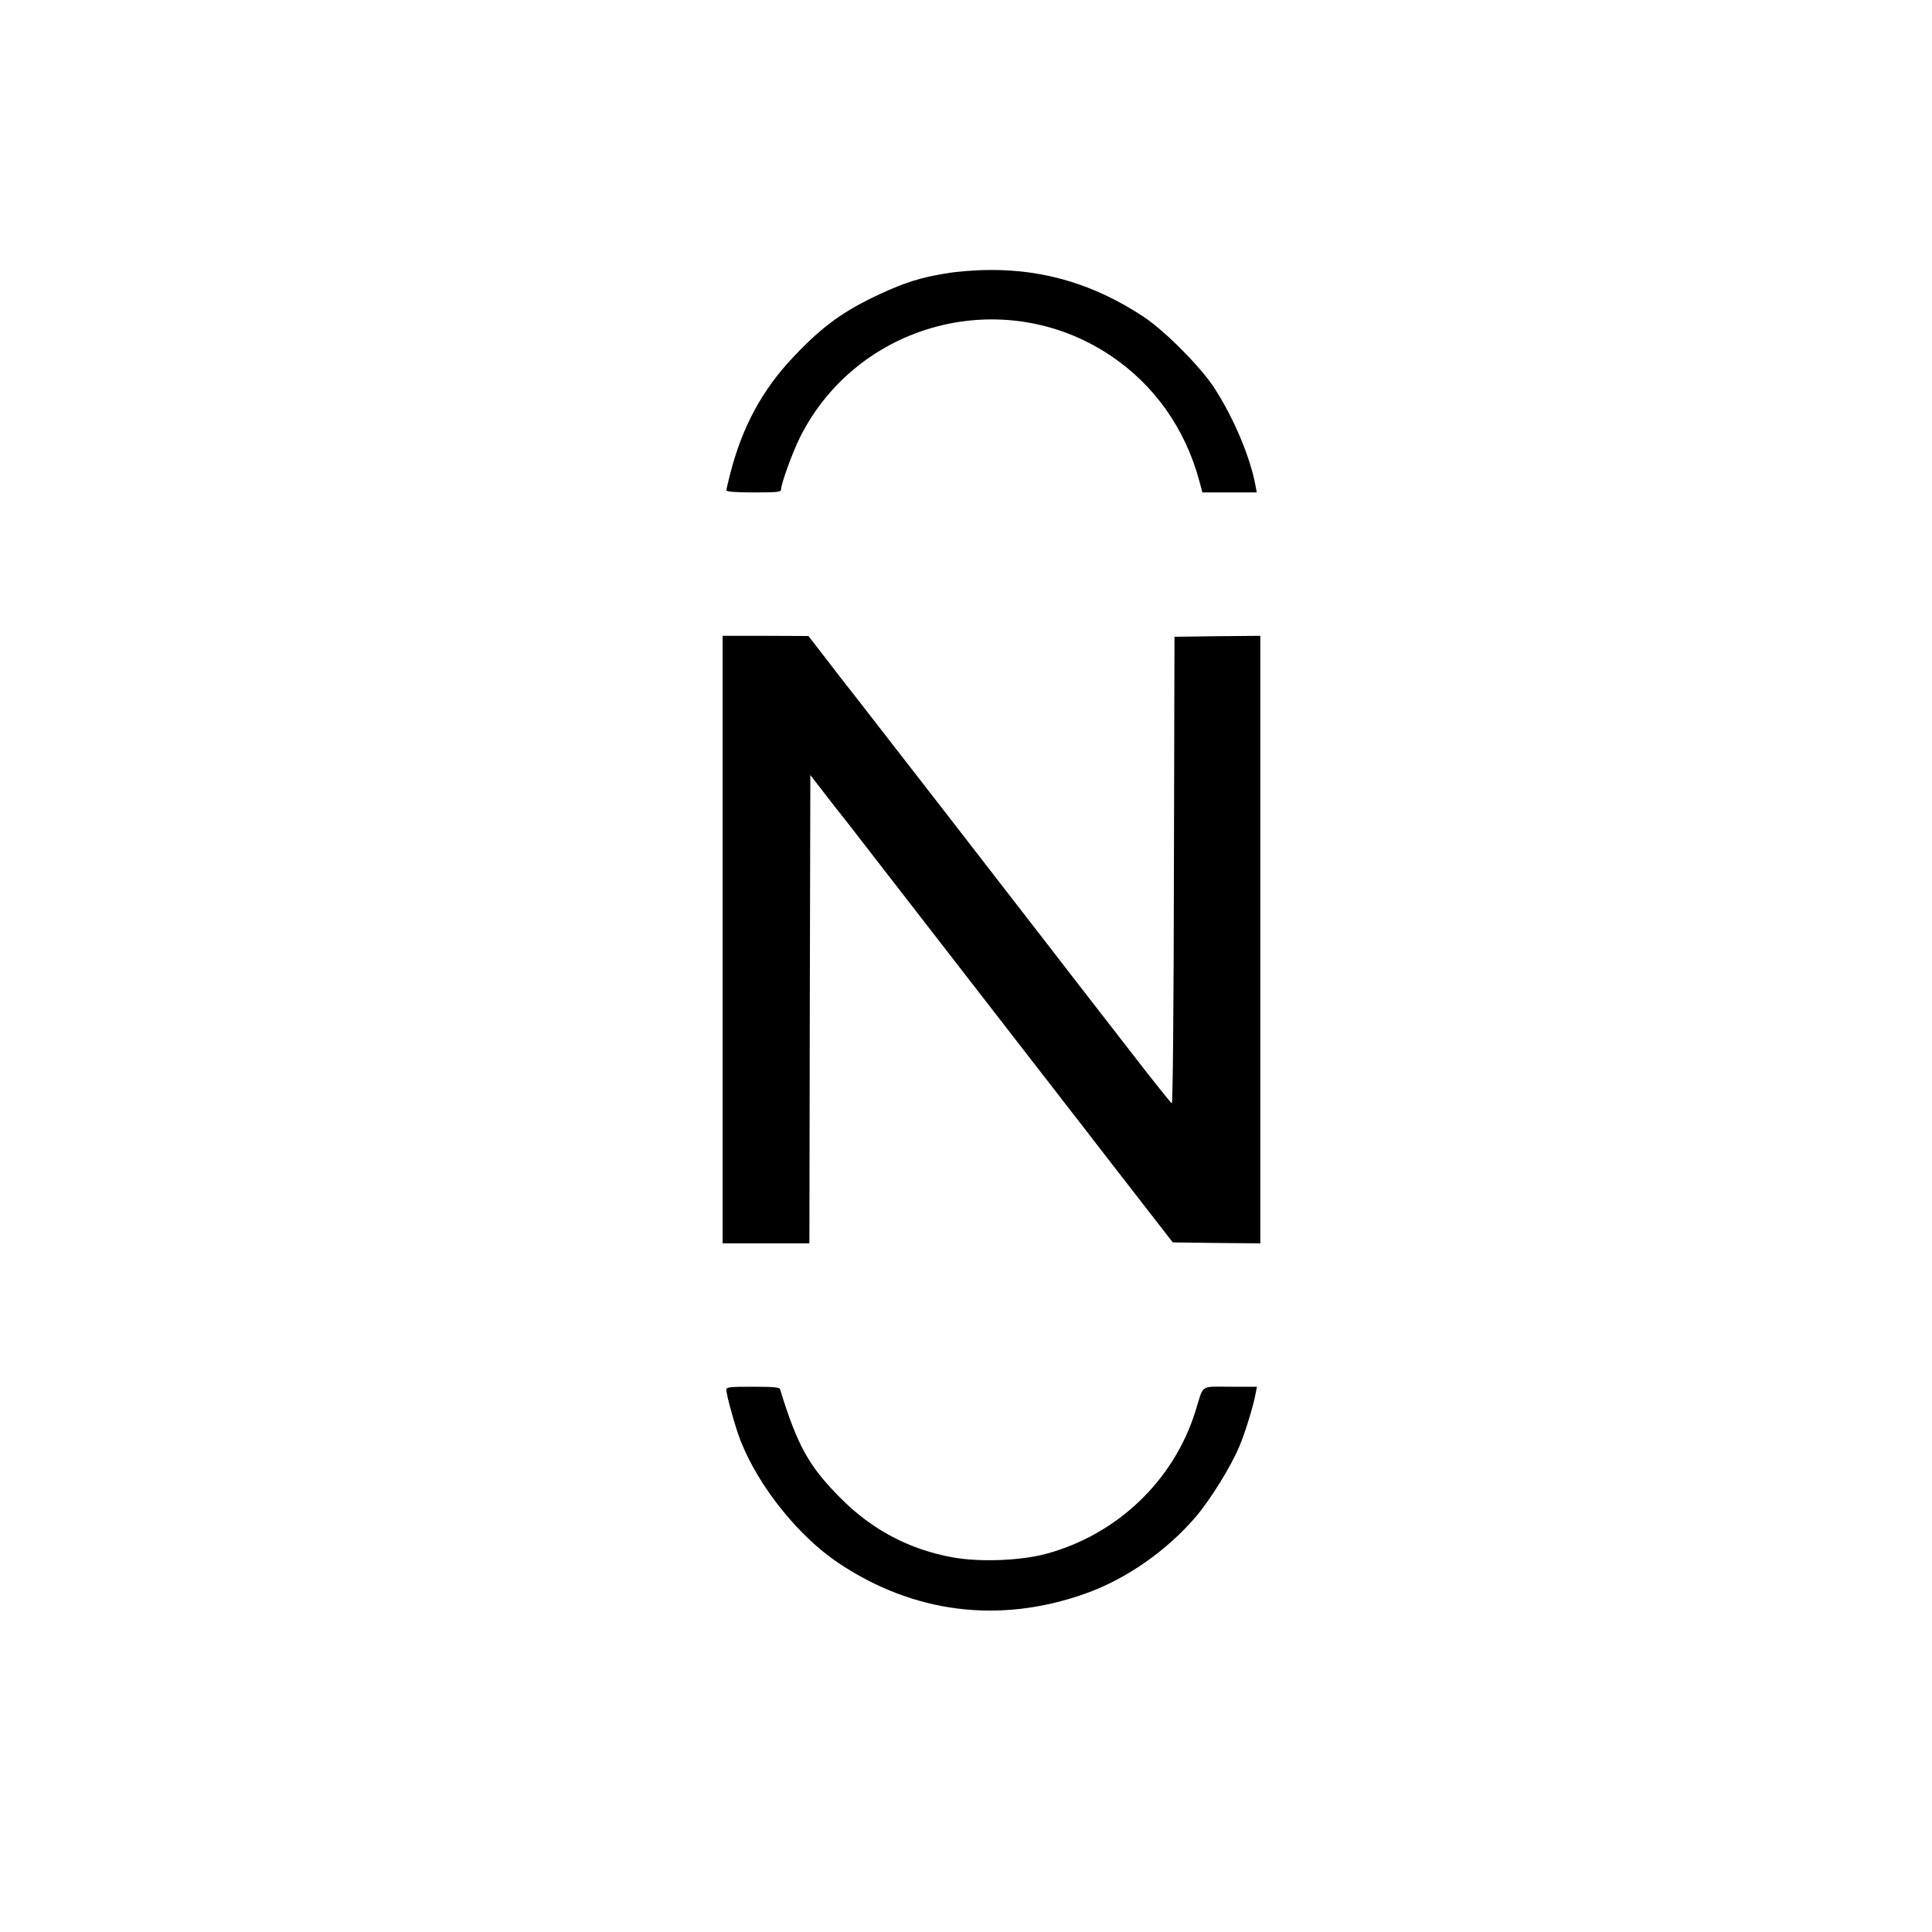
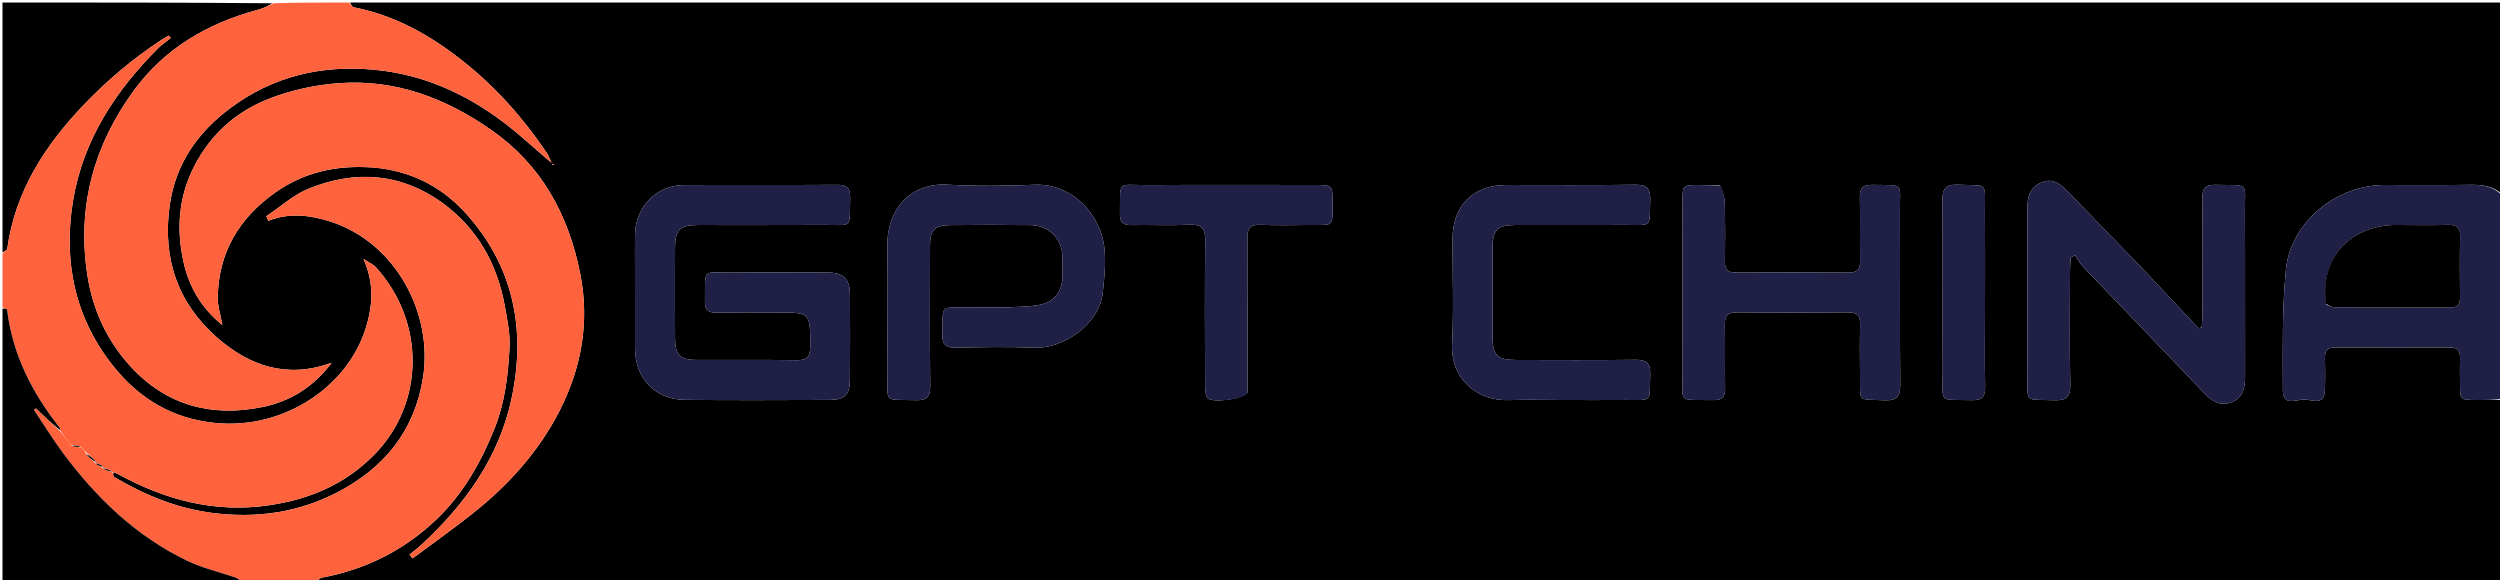
- <svg xmlns="http://www.w3.org/2000/svg" version="1.0" width="1024pt" height="1024pt" viewBox="0 0 1024 1024" preserveAspectRatio="xMidYMid meet">
-   <g transform="translate(0,1024) scale(0.1,-0.1)" fill="#000000" stroke="none">
-     <path d="M5008 8790 c-132 -22 -213 -48 -343 -108 -192 -89 -305 -170 -456 -330 -168 -176 -275 -373 -339 -624 -11 -42 -20 -81 -20 -87 0 -7 48 -11 145 -11 126 0 145 2 145 16 0 31 61 198 101 278 306 607 1078 810 1644 432 232 -155 396 -386 471 -663 l17 -63 144 0 144 0 -7 38 c-28 152 -118 364 -222 522 -74 111 -261 299 -372 372 -257 169 -521 249 -813 247 -76 0 -177 -8 -239 -19z" />
-     <path d="M3830 5260 l0 -1610 230 0 230 0 2 1241 3 1241 75 -97 c41 -53 93 -120 116 -148 34 -44 221 -285 878 -1133 39 -51 125 -161 190 -245 66 -85 152 -197 193 -249 40 -52 162 -210 271 -350 l198 -255 232 -3 232 -2 0 1610 0 1610 -227 -2 -228 -3 -3 -1238 c-1 -717 -6 -1237 -11 -1235 -5 2 -103 124 -217 272 -344 443 -354 457 -443 572 -162 210 -975 1259 -1035 1335 -34 42 -99 127 -146 188 l-85 110 -227 1 -228 0 0 -1610z" />
-     <path d="M3850 2873 c0 -29 48 -200 76 -271 96 -243 307 -505 519 -647 399 -266 852 -322 1303 -163 218 76 436 228 592 411 77 91 185 266 228 369 32 75 75 216 87 282 l7 36 -141 0 c-163 0 -140 16 -185 -130 -115 -368 -416 -655 -793 -756 -134 -36 -348 -44 -490 -19 -232 41 -434 148 -601 318 -166 167 -226 276 -318 575 -2 9 -40 12 -144 12 -127 0 -140 -2 -140 -17z" />
-   </g>
+ <svg xmlns="http://www.w3.org/2000/svg" version="1.1" id="Layer_1" x="0px" y="0px" width="100%" viewBox="0 0 1000 232" enable-background="new 0 0 1000 232" xml:space="preserve">
+   <path fill="#000000" opacity="1" stroke="none" d=" M1001,160   C1001,184.322 1001,208.644 1001,233   C709.978,233 418.956,233 127.129,232.687   C127.15,231.92 127.929,231.215 128.81,231.049   C146.233,227.768 161.56,220.133 174.358,207.985   C185.171,197.722 192.444,184.927 197.93,171.129   C202.022,160.836 203.237,149.93 203.83,139.044   C204.128,133.579 202.921,127.973 201.949,122.51   C198.931,105.545 190.872,91.239 176.942,81.138   C160.471,69.194 142.077,67.899 123.457,75.467   C117.329,77.957 112.141,82.76 106.524,86.506   C106.794,87.111 107.065,87.715 107.335,88.32   C115.754,84.992 124.016,86.022 132.192,88.641   C158.338,97.02 173.286,125.543 169.195,151.1   C165.759,172.564 153.573,187.174 135.143,196.816   C119.605,204.944 102.876,207.428 85.186,205.202   C70.725,203.382 57.919,198.02 45.627,190.786   C45.2,190.534 45.227,189.51 45.406,188.918   C46.207,189.187 46.66,189.354 47.079,189.584   C66.057,199.961 85.971,205.353 107.846,202.077   C123.994,199.658 138.102,193.693 149.709,181.873   C169.964,161.245 170.115,128.754 150.407,106.955   C149.382,105.822 147.822,105.173 145.396,103.554   C149.856,113.678 149.053,122.464 146.248,131.415   C138.945,154.715 113.477,171.926 86.054,169.182   C69.188,167.495 56.09,159.653 45.868,147.123   C29.977,127.643 25.187,104.668 29.218,80.282   C33.211,56.126 46.134,36.403 63.247,19.299   C64.762,17.784 66.59,16.584 68.273,15.238   C68.042,14.9 67.812,14.562 67.582,14.224   C66.562,14.805 65.508,15.332 64.53,15.975   C53.211,23.408 42.946,32.067 33.575,41.865   C17.907,58.246 6.049,76.564 2.892,99.575   C2.816,100.126 1.655,100.528 1,101   C1,67.736 1,34.473 1,1   C36.688,1 72.377,1 108.868,1.304   C107.427,2.406 105.227,3.36 102.937,3.977   C82.899,9.366 65.72,19.478 53.443,36.329   C37.484,58.232 30.747,82.754 34.93,109.971   C37.078,123.942 42.747,136.206 52.155,146.513   C66.45,162.173 84.606,166.985 104.991,162.812   C115.864,160.586 125.205,155.057 132.688,145.085   C114.648,151.701 99.698,146.213 87.022,135.197   C71.15,121.402 64.892,103.481 67.87,82.234   C70.244,65.295 79.264,52.752 92.403,43.036   C109.314,30.532 128.512,25.939 149.566,27.889   C168.889,29.677 185.705,37.174 200.963,48.578   C207.505,53.467 213.492,59.1 220.644,65.17   C219.734,63.238 219.401,62.215 218.825,61.356   C209.353,47.231 198.207,34.709 184.772,24.127   C171.774,13.888 157.772,6.081 141.392,2.899   C140.827,2.789 140.46,1.656 140,1   C427,1 714,1 1001,1   C1001,26.423 1001,51.744 1000.64,77.516   C996.503,73.886 991.643,73.856 986.558,73.942   C975.565,74.13 964.565,73.986 953.568,74.004   C934.485,74.035 916.184,89 914.358,107.906   C912.812,123.919 913.124,140.138 913.152,156.265   C913.163,162.834 918.917,159.597 922.03,159.792   C924.832,159.967 929.695,162.301 929.947,156.232   C930.126,151.907 930.085,147.568 929.985,143.238   C929.918,140.354 930.933,138.968 934.016,138.983   C949.345,139.057 964.675,139.057 980.004,138.983   C983.102,138.968 984.105,140.39 984.013,143.257   C983.908,146.586 983.991,149.921 984.002,153.254   C984.022,159.969 984.025,159.974 990.506,159.998   C994.004,160.01 997.502,160 1001,160  M149.236,67   C163.724,68.149 176.173,74.323 185.766,84.73   C205.403,106.032 210.541,131.736 204.603,159.493   C199.575,182.996 186.03,201.745 168.612,217.857   C167.084,219.271 165.406,220.521 163.797,221.847   C164.204,222.354 164.611,222.86 165.018,223.367   C173.041,217.392 181.217,211.609 189.055,205.4   C203.38,194.052 215.503,180.626 223.825,164.3   C232.628,147.032 235.942,128.736 232.065,109.35   C227.332,85.679 216.532,65.934 196.396,51.902   C178.211,39.23 158.228,31.7 135.892,33.239   C126.293,33.901 116.423,36.034 107.482,39.548   C94.451,44.669 84.22,53.683 77.624,66.633   C71.415,78.825 70.54,91.46 73.311,104.38   C75.458,114.393 80.33,123.163 88.956,130.024   C88.239,125.995 87.041,122.503 87.097,119.03   C87.385,101.041 95.61,87.225 110.14,76.988   C121.594,68.919 134.431,65.967 149.236,67  M254,107.501   C254.001,118.167 253.97,128.832 254.01,139.498   C254.055,151.355 262.112,159.83 273.937,159.942   C293.267,160.126 312.6,160.035 331.931,159.968   C337.942,159.947 339.936,157.86 339.974,151.723   C340.044,140.391 340.031,129.058 339.982,117.726   C339.956,111.598 337.338,109.034 331.113,109.014   C318.447,108.972 305.78,108.885 293.116,109.033   C280.56,109.18 282.165,106.651 281.972,120.634   C281.928,123.863 283.179,125.079 286.387,125.031   C294.551,124.909 302.719,124.999 310.884,125   C324.25,125.001 324.108,125 324.085,138.636   C324.078,142.775 322.728,144.134 318.611,144.072   C305.282,143.874 291.948,144.034 278.616,143.982   C272.05,143.956 270.044,141.909 270.016,135.245   C269.966,123.246 269.978,111.247 270.009,99.249   C270.028,91.942 271.904,90.025 279.109,90.011   C295.941,89.979 312.773,90.076 329.604,89.973   C341.306,89.902 339.78,91.8 340.061,79.151   C340.148,75.265 338.85,73.905 334.899,73.934   C314.402,74.084 293.902,73.932 273.405,74.035   C262.722,74.089 254.232,82.733 254.02,93.503   C253.934,97.835 254.002,102.169 254,107.501  M858.505,109.001   C848.084,98.25 837.65,87.511 827.252,76.738   C824.233,73.61 821.105,70.968 816.371,73.072   C811.885,75.065 810.946,78.829 810.963,83.333   C811.046,105.32 810.94,127.307 811.024,149.294   C811.07,161.485 809.402,159.647 821.534,160.093   C826.473,160.275 828.229,158.913 828.116,153.712   C827.786,138.562 827.991,123.399 828.011,108.241   C828.013,106.529 828.171,104.816 828.256,103.104   C828.836,102.755 829.417,102.406 829.997,102.057   C831.025,103.566 831.865,105.254 833.11,106.556   C849.311,123.507 865.597,140.378 881.789,157.337   C884.903,160.597 888.325,162.676 892.797,160.813   C897.317,158.929 898.057,154.937 898.039,150.464   C897.952,128.811 898.094,107.156 897.965,85.503   C897.887,72.272 900.139,74.312 886.265,73.931   C881.997,73.814 880.887,75.482 880.931,79.481   C881.099,94.97 881.007,110.462 880.984,125.953   C880.982,127.613 880.796,129.273 880.696,130.932   C880.27,131.05 879.844,131.167 879.419,131.284   C872.615,124.022 865.812,116.759 858.505,109.001  M401.481,123.001   C396.817,123.001 392.152,122.945 387.489,123.013   C375.688,123.185 377.261,121.217 376.929,133.754   C376.815,138.048 378.529,139.144 382.506,139.066   C392.83,138.865 403.177,138.624 413.483,139.1   C425.046,139.633 439.654,130.001 441.098,117.108   C441.742,111.355 442.355,105.462 441.818,99.741   C440.482,85.519 428.597,73.293 413.918,73.903   C402.278,74.386 390.572,74.521 378.949,73.869   C364,73.032 354.749,83.952 354.947,98.123   C355.184,114.944 354.913,131.771 355.032,148.595   C355.125,161.678 353.036,159.679 366.34,160.075   C370.685,160.204 372.135,158.837 372.087,154.408   C371.88,135.587 371.982,116.763 372.014,97.939   C372.023,92.146 373.933,90.104 379.759,90.043   C390.586,89.929 401.415,89.908 412.241,90.045   C419.529,90.138 424.732,95.413 424.974,102.627   C425.063,105.29 425.032,107.958 424.986,110.622   C424.883,116.638 421.864,120.762 415.83,121.933   C411.472,122.778 406.931,122.679 401.481,123.001  M688.015,74.195   C685.188,74.13 682.361,74.013 679.534,74.011   C673.02,74.007 673.001,74.03 672.998,80.703   C672.989,103.182 672.883,125.661 673.036,148.139   C673.129,161.82 670.531,159.75 685.365,160.037   C688.805,160.103 690.104,158.845 690.043,155.385   C689.891,146.895 690.122,138.399 689.946,129.911   C689.871,126.269 691.12,124.909 694.836,124.945   C709.654,125.09 724.475,125.098 739.293,124.943   C743.151,124.902 744.136,126.536 744.048,130.04   C743.875,136.862 743.957,143.693 744.01,150.519   C744.093,161.085 742.777,159.644 753.752,160.111   C759.026,160.335 760.142,158.354 760.095,153.496   C759.876,130.52 760.076,107.54 759.966,84.563   C759.909,72.669 761.988,74.209 748.826,73.949   C745.092,73.876 743.874,75.295 743.948,78.923   C744.123,87.412 743.892,95.908 744.045,104.397   C744.107,107.87 742.779,109.069 739.356,109.043   C724.371,108.927 709.385,108.94 694.399,109.03   C691.211,109.05 689.915,107.891 689.969,104.652   C690.095,96.995 690.092,89.332 689.947,81.676   C689.902,79.281 689.237,76.898 688.015,74.195  M625.5,160   C633.661,160 641.822,160.06 649.982,159.985   C661.219,159.882 659.697,161.5 660.093,149.788   C660.253,145.055 658.487,143.859 654.037,143.918   C638.218,144.131 622.395,144.016 606.573,143.993   C598.754,143.982 597.018,142.2 597.005,134.226   C596.986,122.568 596.978,110.91 597.009,99.252   C597.029,91.955 598.912,90.028 606.098,90.011   C620.753,89.976 635.41,90.052 650.065,89.982   C661.133,89.93 659.71,91.359 660.091,80.197   C660.252,75.469 658.864,73.82 653.953,73.897   C636.803,74.165 619.646,73.989 602.492,74.004   C589.282,74.016 581.055,82.234 581.012,95.524   C580.966,109.513 581.548,123.531 580.847,137.485   C580.141,151.528 590.86,160.469 603.517,160.042   C610.504,159.806 617.505,160 625.5,160  M498.942,157.101   C498.964,136.462 499.056,115.823 498.946,95.185   C498.926,91.368 500.045,89.774 504.063,89.934   C510.544,90.191 517.043,90.037 523.534,89.991   C533.97,89.916 532.945,91.158 532.99,80.735   C533.02,74.018 532.978,74.005 525.998,74.003   C503.695,73.996 481.39,73.9 459.088,74.039   C446.571,74.117 448.164,71.654 447.974,85.639   C447.93,88.865 449.185,90.08 452.387,90.03   C460.208,89.907 468.043,90.247 475.851,89.907   C480.64,89.698 482.163,91.249 482.102,96.094   C481.858,115.399 481.979,134.708 482.043,154.016   C482.049,155.769 482.117,157.868 483.04,159.19   C484.414,161.159 496.547,159.98 498.942,157.101  M793.999,124.5   C793.999,111.175 794.07,97.85 793.978,84.525   C793.895,72.539 795.613,74.396 783.285,73.889   C777.981,73.67 776.915,75.69 776.961,80.519   C777.175,103.169 776.964,125.823 777.091,148.475   C777.164,161.754 774.936,159.682 788.765,160.069   C793.074,160.19 794.147,158.443 794.063,154.48   C793.859,144.824 793.998,135.161 793.999,124.5  M220.742,66.071   C221.098,65.957 221.455,65.843 221.811,65.729   C221.353,65.607 220.895,65.485 220.742,66.071  z" />
+   <path fill="#FE633D" opacity="1" stroke="none" d=" M1,101.469   C1.655,100.528 2.816,100.126 2.892,99.575   C6.049,76.564 17.907,58.246 33.575,41.865   C42.946,32.067 53.211,23.408 64.53,15.975   C65.508,15.332 66.562,14.805 67.582,14.224   C67.812,14.562 68.042,14.9 68.273,15.238   C66.59,16.584 64.762,17.784 63.247,19.299   C46.134,36.403 33.211,56.126 29.218,80.282   C25.187,104.668 29.977,127.643 45.868,147.123   C56.09,159.653 69.188,167.495 86.054,169.182   C113.477,171.926 138.945,154.715 146.248,131.415   C149.053,122.464 149.856,113.678 145.396,103.554   C147.822,105.173 149.382,105.822 150.407,106.955   C170.115,128.754 169.964,161.245 149.709,181.873   C138.102,193.693 123.994,199.658 107.846,202.077   C85.971,205.353 66.057,199.961 47.079,189.584   C46.66,189.354 46.207,189.187 45.411,188.959   C45.053,188.927 45.084,189.004 44.924,188.638   C43.481,187.847 42.198,187.422 40.945,187.018   C40.975,187.039 41.033,187.081 41.329,186.719   C40.386,185.897 39.147,185.438 37.933,185.006   C37.958,185.034 38.007,185.089 38.366,184.852   C37.489,183.553 36.254,182.493 34.835,181.267   C33.96,180.396 33.267,179.69 32.179,178.647   C30.664,178.211 29.544,178.113 28.226,177.797   C26.687,175.886 25.346,174.193 24.047,172.113   C24.064,171.561 24.095,171.353 24.005,171.239   C12.928,157.259 5.009,141.878 2.839,123.903   C2.794,123.533 1.638,123.298 1,123   C1,115.979 1,108.958 1,101.469  z" />
+   <path fill="#FE633D" opacity="1" stroke="none" d=" M24.005,172.5   C25.346,174.193 26.687,175.886 28.623,178.136   C30.337,178.79 31.456,178.887 32.575,178.985   C33.267,179.69 33.96,180.396 34.361,181.394   C35.382,182.821 36.695,183.955 38.007,185.089   C38.007,185.089 37.958,185.034 38.049,185.326   C39.104,186.106 40.069,186.594 41.033,187.081   C41.033,187.081 40.975,187.039 41.106,187.383   C42.519,188.153 43.802,188.578 45.084,189.004   C45.084,189.004 45.053,188.927 45.048,188.886   C45.227,189.51 45.2,190.534 45.627,190.786   C57.919,198.02 70.725,203.382 85.186,205.202   C102.876,207.428 119.605,204.944 135.143,196.816   C153.573,187.174 165.759,172.564 169.195,151.1   C173.286,125.543 158.338,97.02 132.192,88.641   C124.016,86.022 115.754,84.992 107.335,88.32   C107.065,87.715 106.794,87.111 106.524,86.506   C112.141,82.76 117.329,77.957 123.457,75.467   C142.077,67.899 160.471,69.194 176.942,81.138   C190.872,91.239 198.931,105.545 201.949,122.51   C202.921,127.973 204.128,133.579 203.83,139.044   C203.237,149.93 202.022,160.836 197.93,171.129   C192.444,184.927 185.171,197.722 174.358,207.985   C161.56,220.133 146.233,227.768 128.81,231.049   C127.929,231.215 127.15,231.92 126.662,232.687   C116.979,233 106.958,233 96.81,232.702   C95.869,231.938 95.105,231.332 94.234,231.031   C87.82,228.816 81.086,227.286 75.01,224.376   C54.438,214.526 38.475,199.136 25.043,180.99   C20.962,175.476 17.366,169.602 13.548,163.893   C13.83,163.71 14.112,163.527 14.393,163.344   C17.597,166.396 20.801,169.448 24.005,172.5  z" />
+   <path fill="#FE633D" opacity="1" stroke="none" d=" M139.531,1   C140.46,1.656 140.827,2.789 141.392,2.899   C157.772,6.081 171.774,13.888 184.772,24.127   C198.207,34.709 209.353,47.231 218.825,61.356   C219.401,62.215 219.734,63.238 220.644,65.17   C213.492,59.1 207.505,53.467 200.963,48.578   C185.705,37.174 168.889,29.677 149.566,27.889   C128.512,25.939 109.314,30.532 92.403,43.036   C79.264,52.752 70.244,65.295 67.87,82.234   C64.892,103.481 71.15,121.402 87.022,135.197   C99.698,146.213 114.648,151.701 132.688,145.085   C125.205,155.057 115.864,160.586 104.991,162.812   C84.606,166.985 66.45,162.173 52.155,146.513   C42.747,136.206 37.078,123.942 34.93,109.971   C30.747,82.754 37.484,58.232 53.443,36.329   C65.72,19.478 82.899,9.366 102.937,3.977   C105.227,3.36 107.427,2.406 109.335,1.304   C119.021,1 129.042,1 139.531,1  z" />
+   <path fill="#202046" opacity="1" stroke="none" d=" M1001,159.531   C997.502,160 994.004,160.01 990.506,159.998   C984.025,159.974 984.022,159.969 984.002,153.254   C983.991,149.921 983.908,146.586 984.013,143.257   C984.105,140.39 983.102,138.968 980.004,138.983   C964.675,139.057 949.345,139.057 934.016,138.983   C930.933,138.968 929.918,140.354 929.985,143.238   C930.085,147.568 930.126,151.907 929.947,156.232   C929.695,162.301 924.832,159.967 922.03,159.792   C918.917,159.597 913.163,162.834 913.152,156.265   C913.124,140.138 912.812,123.919 914.358,107.906   C916.184,89 934.485,74.035 953.568,74.004   C964.565,73.986 975.565,74.13 986.558,73.942   C991.643,73.856 996.503,73.886 1000.64,77.983   C1001,105.021 1001,132.042 1001,159.531  M930.514,121.869   C931.57,122.238 932.624,122.923 933.682,122.928   C949.144,123 964.607,122.942 980.069,123.016   C983.204,123.031 984.044,121.504 984.017,118.694   C983.939,110.714 983.854,102.73 984.056,94.754   C984.152,90.955 982.573,89.853 979.017,89.951   C972.372,90.134 965.717,90.059 959.067,89.989   C940.809,89.795 927.834,102.571 930.514,121.869  z" />
+   <path fill="#000000" opacity="1" stroke="none" d=" M24.047,172.113   C20.801,169.448 17.597,166.396 14.393,163.344   C14.112,163.527 13.83,163.71 13.548,163.893   C17.366,169.602 20.962,175.476 25.043,180.99   C38.475,199.136 54.438,214.526 75.01,224.376   C81.086,227.286 87.82,228.816 94.234,231.031   C95.105,231.332 95.869,231.938 96.341,232.702   C64.401,233 32.802,233 1,233   C1,196.646 1,160.292 1,123.469   C1.638,123.298 2.794,123.533 2.839,123.903   C5.009,141.878 12.928,157.259 24.005,171.239   C24.095,171.353 24.064,171.561 24.047,172.113  z" />
+   <path fill="#FE633D" opacity="1" stroke="none" d=" M148.763,67   C134.431,65.967 121.594,68.919 110.14,76.988   C95.61,87.225 87.385,101.041 87.097,119.03   C87.041,122.503 88.239,125.995 88.956,130.024   C80.33,123.163 75.458,114.393 73.311,104.38   C70.54,91.46 71.415,78.825 77.624,66.633   C84.22,53.683 94.451,44.669 107.482,39.548   C116.423,36.034 126.293,33.901 135.892,33.239   C158.228,31.7 178.211,39.23 196.396,51.902   C216.532,65.934 227.332,85.679 232.065,109.35   C235.942,128.736 232.628,147.032 223.825,164.3   C215.503,180.626 203.38,194.052 189.055,205.4   C181.217,211.609 173.041,217.392 165.018,223.367   C164.611,222.86 164.204,222.354 163.797,221.847   C165.406,220.521 167.084,219.271 168.612,217.857   C186.03,201.745 199.575,182.996 204.603,159.493   C210.541,131.736 205.403,106.032 185.766,84.73   C176.173,74.323 163.724,68.149 148.763,67  z" />
+   <path fill="#202046" opacity="1" stroke="none" d=" M254,107.001   C254.002,102.169 253.934,97.835 254.02,93.503   C254.232,82.733 262.722,74.089 273.405,74.035   C293.902,73.932 314.402,74.084 334.899,73.934   C338.85,73.905 340.148,75.265 340.061,79.151   C339.78,91.8 341.306,89.902 329.604,89.973   C312.773,90.076 295.941,89.979 279.109,90.011   C271.904,90.025 270.028,91.942 270.009,99.249   C269.978,111.247 269.966,123.246 270.016,135.245   C270.044,141.909 272.05,143.956 278.616,143.982   C291.948,144.034 305.282,143.874 318.611,144.072   C322.728,144.134 324.078,142.775 324.085,138.636   C324.108,125 324.25,125.001 310.884,125   C302.719,124.999 294.551,124.909 286.387,125.031   C283.179,125.079 281.928,123.863 281.972,120.634   C282.165,106.651 280.56,109.18 293.116,109.033   C305.78,108.885 318.447,108.972 331.113,109.014   C337.338,109.034 339.956,111.598 339.982,117.726   C340.031,129.058 340.044,140.391 339.974,151.723   C339.936,157.86 337.942,159.947 331.931,159.968   C312.6,160.035 293.267,160.126 273.937,159.942   C262.112,159.83 254.055,151.355 254.01,139.498   C253.97,128.832 254.001,118.167 254,107.001  z" />
+   <path fill="#202046" opacity="1" stroke="none" d=" M858.757,109.249   C865.812,116.759 872.615,124.022 879.419,131.284   C879.844,131.167 880.27,131.05 880.696,130.932   C880.796,129.273 880.982,127.613 880.984,125.953   C881.007,110.462 881.099,94.97 880.931,79.481   C880.887,75.482 881.997,73.814 886.265,73.931   C900.139,74.312 897.887,72.272 897.965,85.503   C898.094,107.156 897.952,128.811 898.039,150.464   C898.057,154.937 897.317,158.929 892.797,160.813   C888.325,162.676 884.903,160.597 881.789,157.337   C865.597,140.378 849.311,123.507 833.11,106.556   C831.865,105.254 831.025,103.566 829.997,102.057   C829.417,102.406 828.836,102.755 828.256,103.104   C828.171,104.816 828.013,106.529 828.011,108.241   C827.991,123.399 827.786,138.562 828.116,153.712   C828.229,158.913 826.473,160.275 821.534,160.093   C809.402,159.647 811.07,161.485 811.024,149.294   C810.94,127.307 811.046,105.32 810.963,83.333   C810.946,78.829 811.885,75.065 816.371,73.072   C821.105,70.968 824.233,73.61 827.252,76.738   C837.65,87.511 848.084,98.25 858.757,109.249  z" />
+   <path fill="#202046" opacity="1" stroke="none" d=" M401.976,123.001   C406.931,122.679 411.472,122.778 415.83,121.933   C421.864,120.762 424.883,116.638 424.986,110.622   C425.032,107.958 425.063,105.29 424.974,102.627   C424.732,95.413 419.529,90.138 412.241,90.045   C401.415,89.908 390.586,89.929 379.759,90.043   C373.933,90.104 372.023,92.146 372.014,97.939   C371.982,116.763 371.88,135.587 372.087,154.408   C372.135,158.837 370.685,160.204 366.34,160.075   C353.036,159.679 355.125,161.678 355.032,148.595   C354.913,131.771 355.184,114.944 354.947,98.123   C354.749,83.952 364,73.032 378.949,73.869   C390.572,74.521 402.278,74.386 413.918,73.903   C428.597,73.293 440.482,85.519 441.818,99.741   C442.355,105.462 441.742,111.355 441.098,117.108   C439.654,130.001 425.046,139.633 413.483,139.1   C403.177,138.624 392.83,138.865 382.506,139.066   C378.529,139.144 376.815,138.048 376.929,133.754   C377.261,121.217 375.688,123.185 387.489,123.013   C392.152,122.945 396.817,123.001 401.976,123.001  z" />
+   <path fill="#202046" opacity="1" stroke="none" d=" M688.436,74.352   C689.237,76.898 689.902,79.281 689.947,81.676   C690.092,89.332 690.095,96.995 689.969,104.652   C689.915,107.891 691.211,109.05 694.399,109.03   C709.385,108.94 724.371,108.927 739.356,109.043   C742.779,109.069 744.107,107.87 744.045,104.397   C743.892,95.908 744.123,87.412 743.948,78.923   C743.874,75.295 745.092,73.876 748.826,73.949   C761.988,74.209 759.909,72.669 759.966,84.563   C760.076,107.54 759.876,130.52 760.095,153.496   C760.142,158.354 759.026,160.335 753.752,160.111   C742.777,159.644 744.093,161.085 744.01,150.519   C743.957,143.693 743.875,136.862 744.048,130.04   C744.136,126.536 743.151,124.902 739.293,124.943   C724.475,125.098 709.654,125.09 694.836,124.945   C691.12,124.909 689.871,126.269 689.946,129.911   C690.122,138.399 689.891,146.895 690.043,155.385   C690.104,158.845 688.805,160.103 685.365,160.037   C670.531,159.75 673.129,161.82 673.036,148.139   C672.883,125.661 672.989,103.182 672.998,80.703   C673.001,74.03 673.02,74.007 679.534,74.011   C682.361,74.013 685.188,74.13 688.436,74.352  z" />
+   <path fill="#202046" opacity="1" stroke="none" d=" M625,160   C617.505,160 610.504,159.806 603.517,160.042   C590.86,160.469 580.141,151.528 580.847,137.485   C581.548,123.531 580.966,109.513 581.012,95.524   C581.055,82.234 589.282,74.016 602.492,74.004   C619.646,73.989 636.803,74.165 653.953,73.897   C658.864,73.82 660.252,75.469 660.091,80.197   C659.71,91.359 661.133,89.93 650.065,89.982   C635.41,90.052 620.753,89.976 606.098,90.011   C598.912,90.028 597.029,91.955 597.009,99.252   C596.978,110.91 596.986,122.568 597.005,134.226   C597.018,142.2 598.754,143.982 606.573,143.993   C622.395,144.016 638.218,144.131 654.037,143.918   C658.487,143.859 660.253,145.055 660.093,149.788   C659.697,161.5 661.219,159.882 649.982,159.985   C641.822,160.06 633.661,160 625,160  z" />
+   <path fill="#202046" opacity="1" stroke="none" d=" M498.878,157.55   C496.547,159.98 484.414,161.159 483.04,159.19   C482.117,157.868 482.049,155.769 482.043,154.016   C481.979,134.708 481.858,115.399 482.102,96.094   C482.163,91.249 480.64,89.698 475.851,89.907   C468.043,90.247 460.208,89.907 452.387,90.03   C449.185,90.08 447.93,88.865 447.974,85.639   C448.164,71.654 446.571,74.117 459.088,74.039   C481.39,73.9 503.695,73.996 525.998,74.003   C532.978,74.005 533.02,74.018 532.99,80.735   C532.945,91.158 533.97,89.916 523.534,89.991   C517.043,90.037 510.544,90.191 504.063,89.934   C500.045,89.774 498.926,91.368 498.946,95.185   C499.056,115.823 498.964,136.462 498.878,157.55  z" />
+   <path fill="#202046" opacity="1" stroke="none" d=" M793.999,125   C793.998,135.161 793.859,144.824 794.063,154.48   C794.147,158.443 793.074,160.19 788.765,160.069   C774.936,159.682 777.164,161.754 777.091,148.475   C776.964,125.823 777.175,103.169 776.961,80.519   C776.915,75.69 777.981,73.67 783.285,73.889   C795.613,74.396 793.895,72.539 793.978,84.525   C794.07,97.85 793.999,111.175 793.999,125  z" />
+   <path fill="#FE633D" opacity="1" stroke="none" d=" M220.589,65.717   C220.895,65.485 221.353,65.607 221.811,65.729   C221.455,65.843 221.098,65.957 220.589,65.717  z" />
+   <path fill="#000000" opacity="1" stroke="none" d=" M44.924,188.638   C43.802,188.578 42.519,188.153 41.076,187.362   C42.198,187.422 43.481,187.847 44.924,188.638  z" />
+   <path fill="#000000" opacity="1" stroke="none" d=" M38.366,184.852   C36.695,183.955 35.382,182.821 34.544,181.56   C36.254,182.493 37.489,183.553 38.366,184.852  z" />
+   <path fill="#000000" opacity="1" stroke="none" d=" M41.329,186.719   C40.069,186.594 39.104,186.106 38.024,185.298   C39.147,185.438 40.386,185.897 41.329,186.719  z" />
+   <path fill="#000000" opacity="1" stroke="none" d=" M32.179,178.647   C31.456,178.887 30.337,178.79 28.822,178.354   C29.544,178.113 30.664,178.211 32.179,178.647  z" />
+   <path fill="#000000" opacity="1" stroke="none" d=" M930.357,121.452   C927.834,102.571 940.809,89.795 959.067,89.989   C965.717,90.059 972.372,90.134 979.017,89.951   C982.573,89.853 984.152,90.955 984.056,94.754   C983.854,102.73 983.939,110.714 984.017,118.694   C984.044,121.504 983.204,123.031 980.069,123.016   C964.607,122.942 949.144,123 933.682,122.928   C932.624,122.923 931.57,122.238 930.357,121.452  z" />
</svg>
